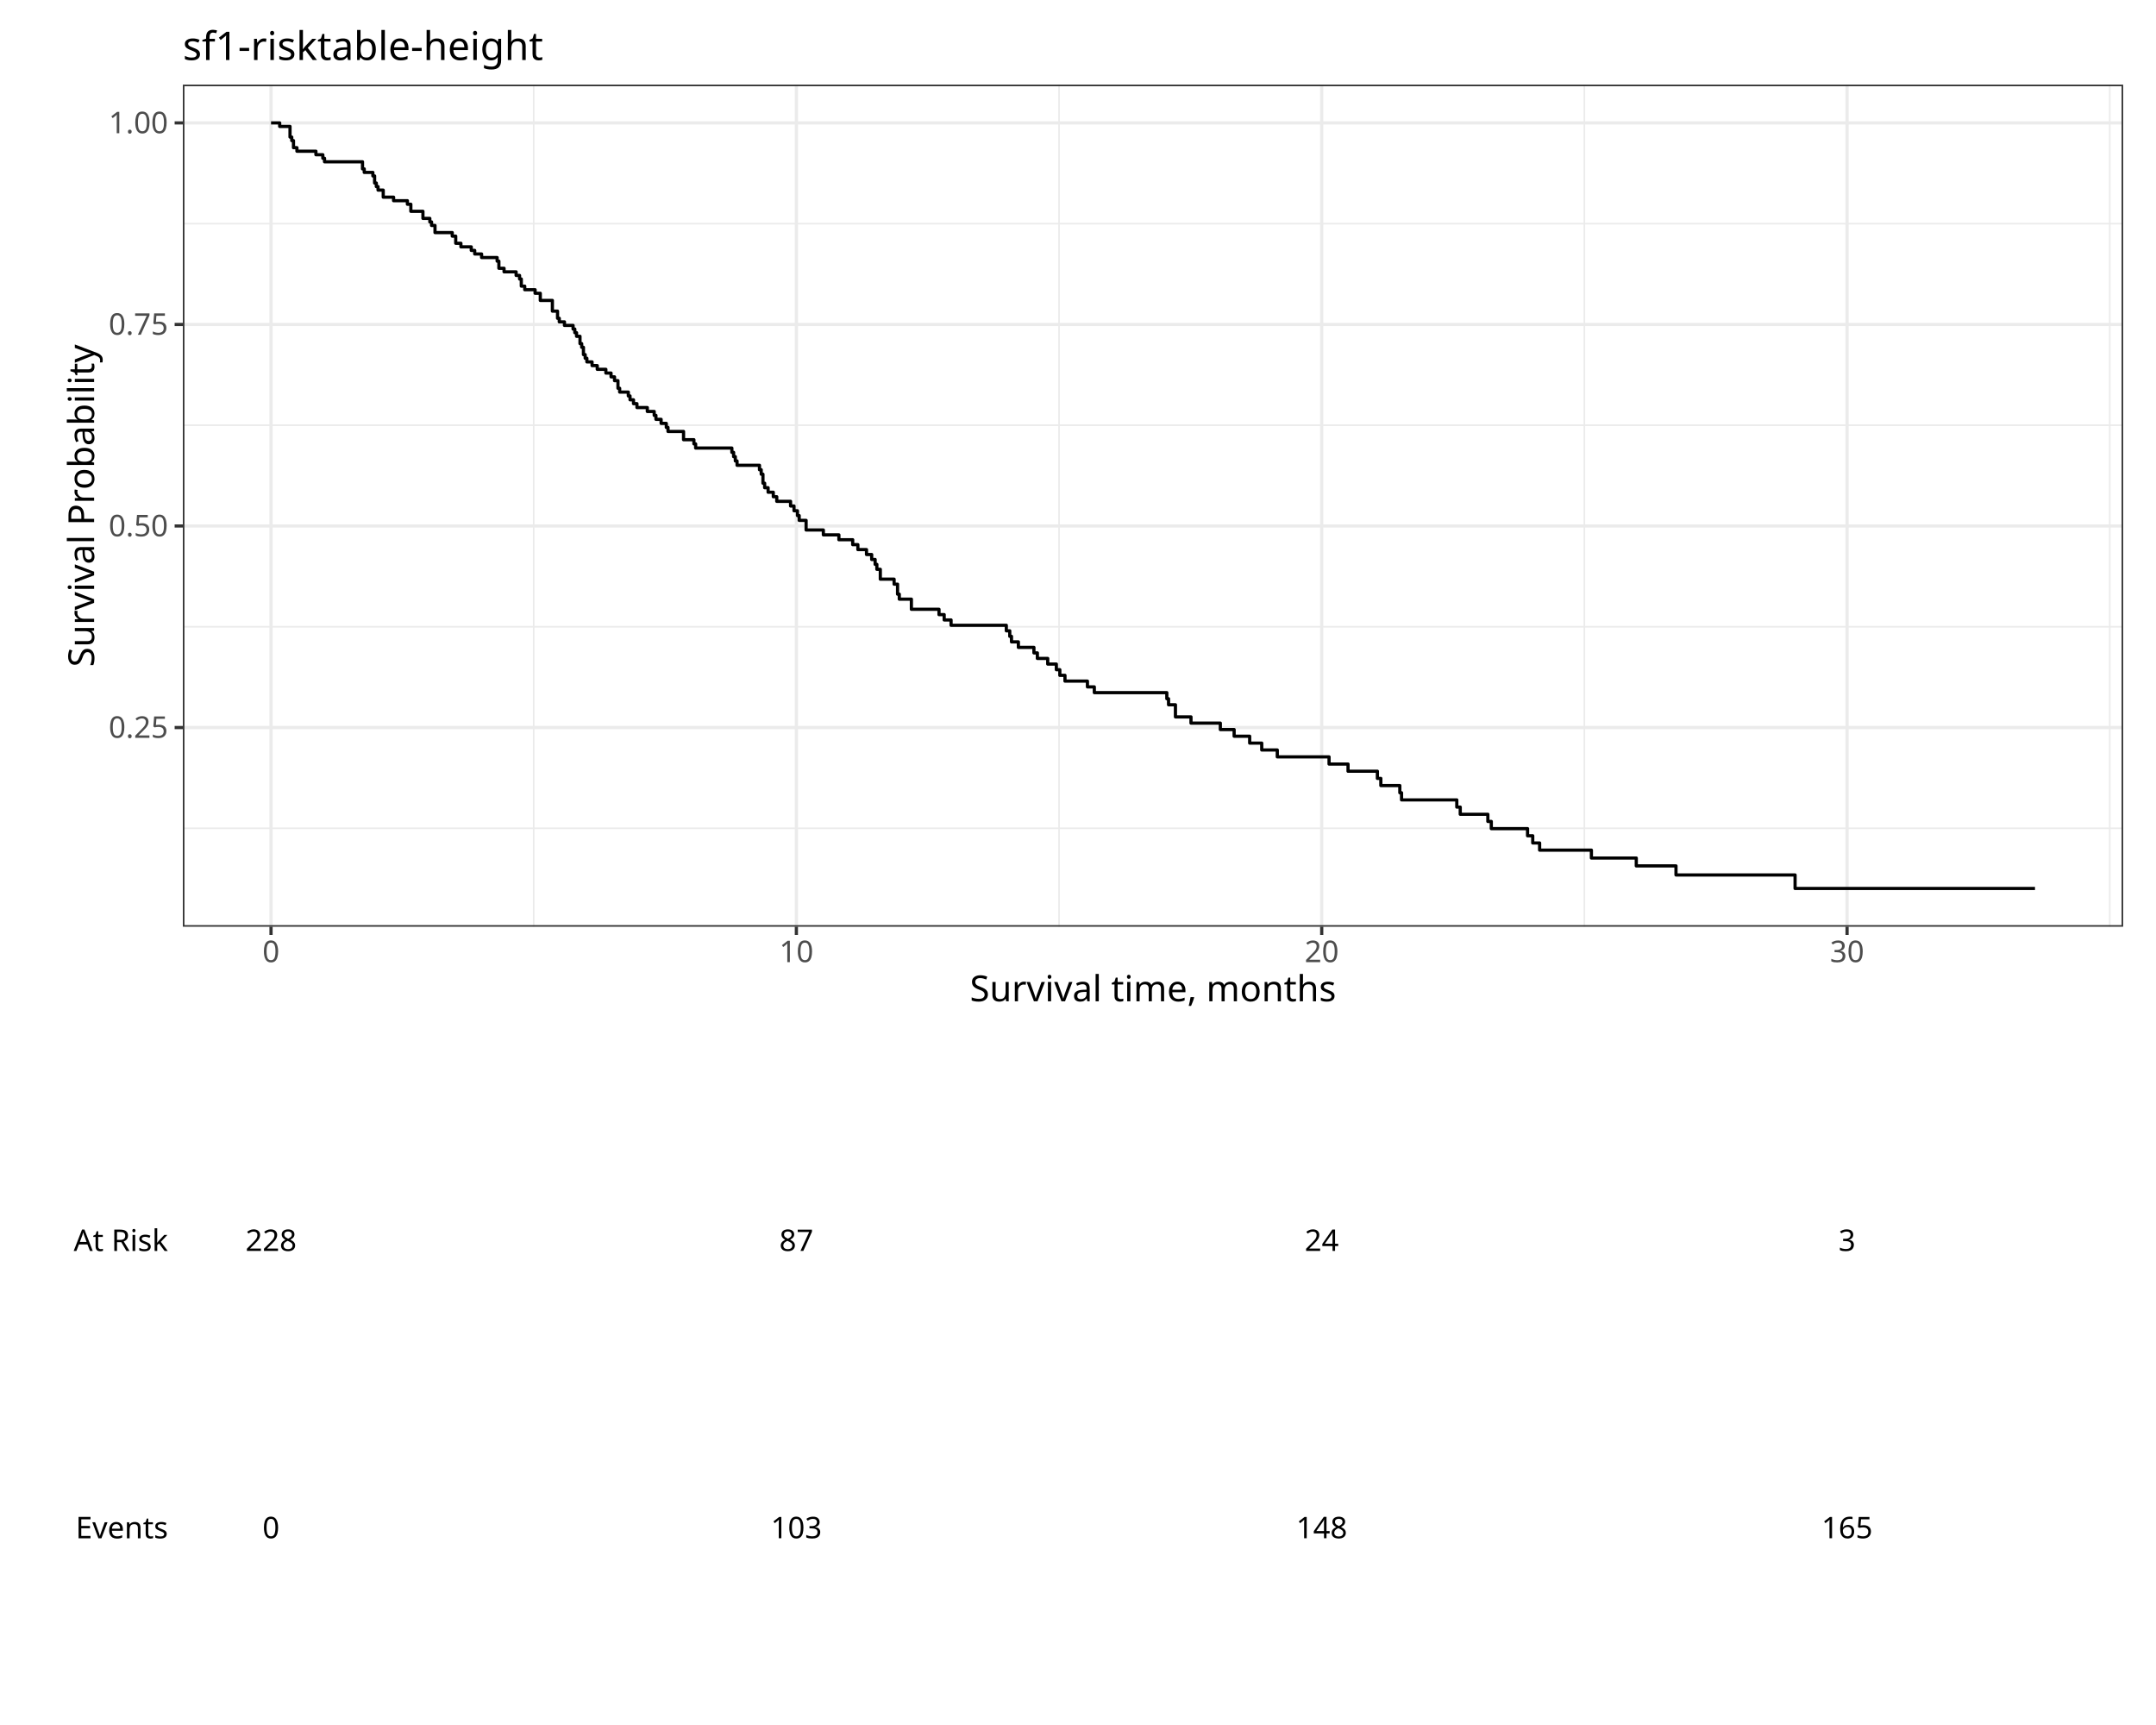
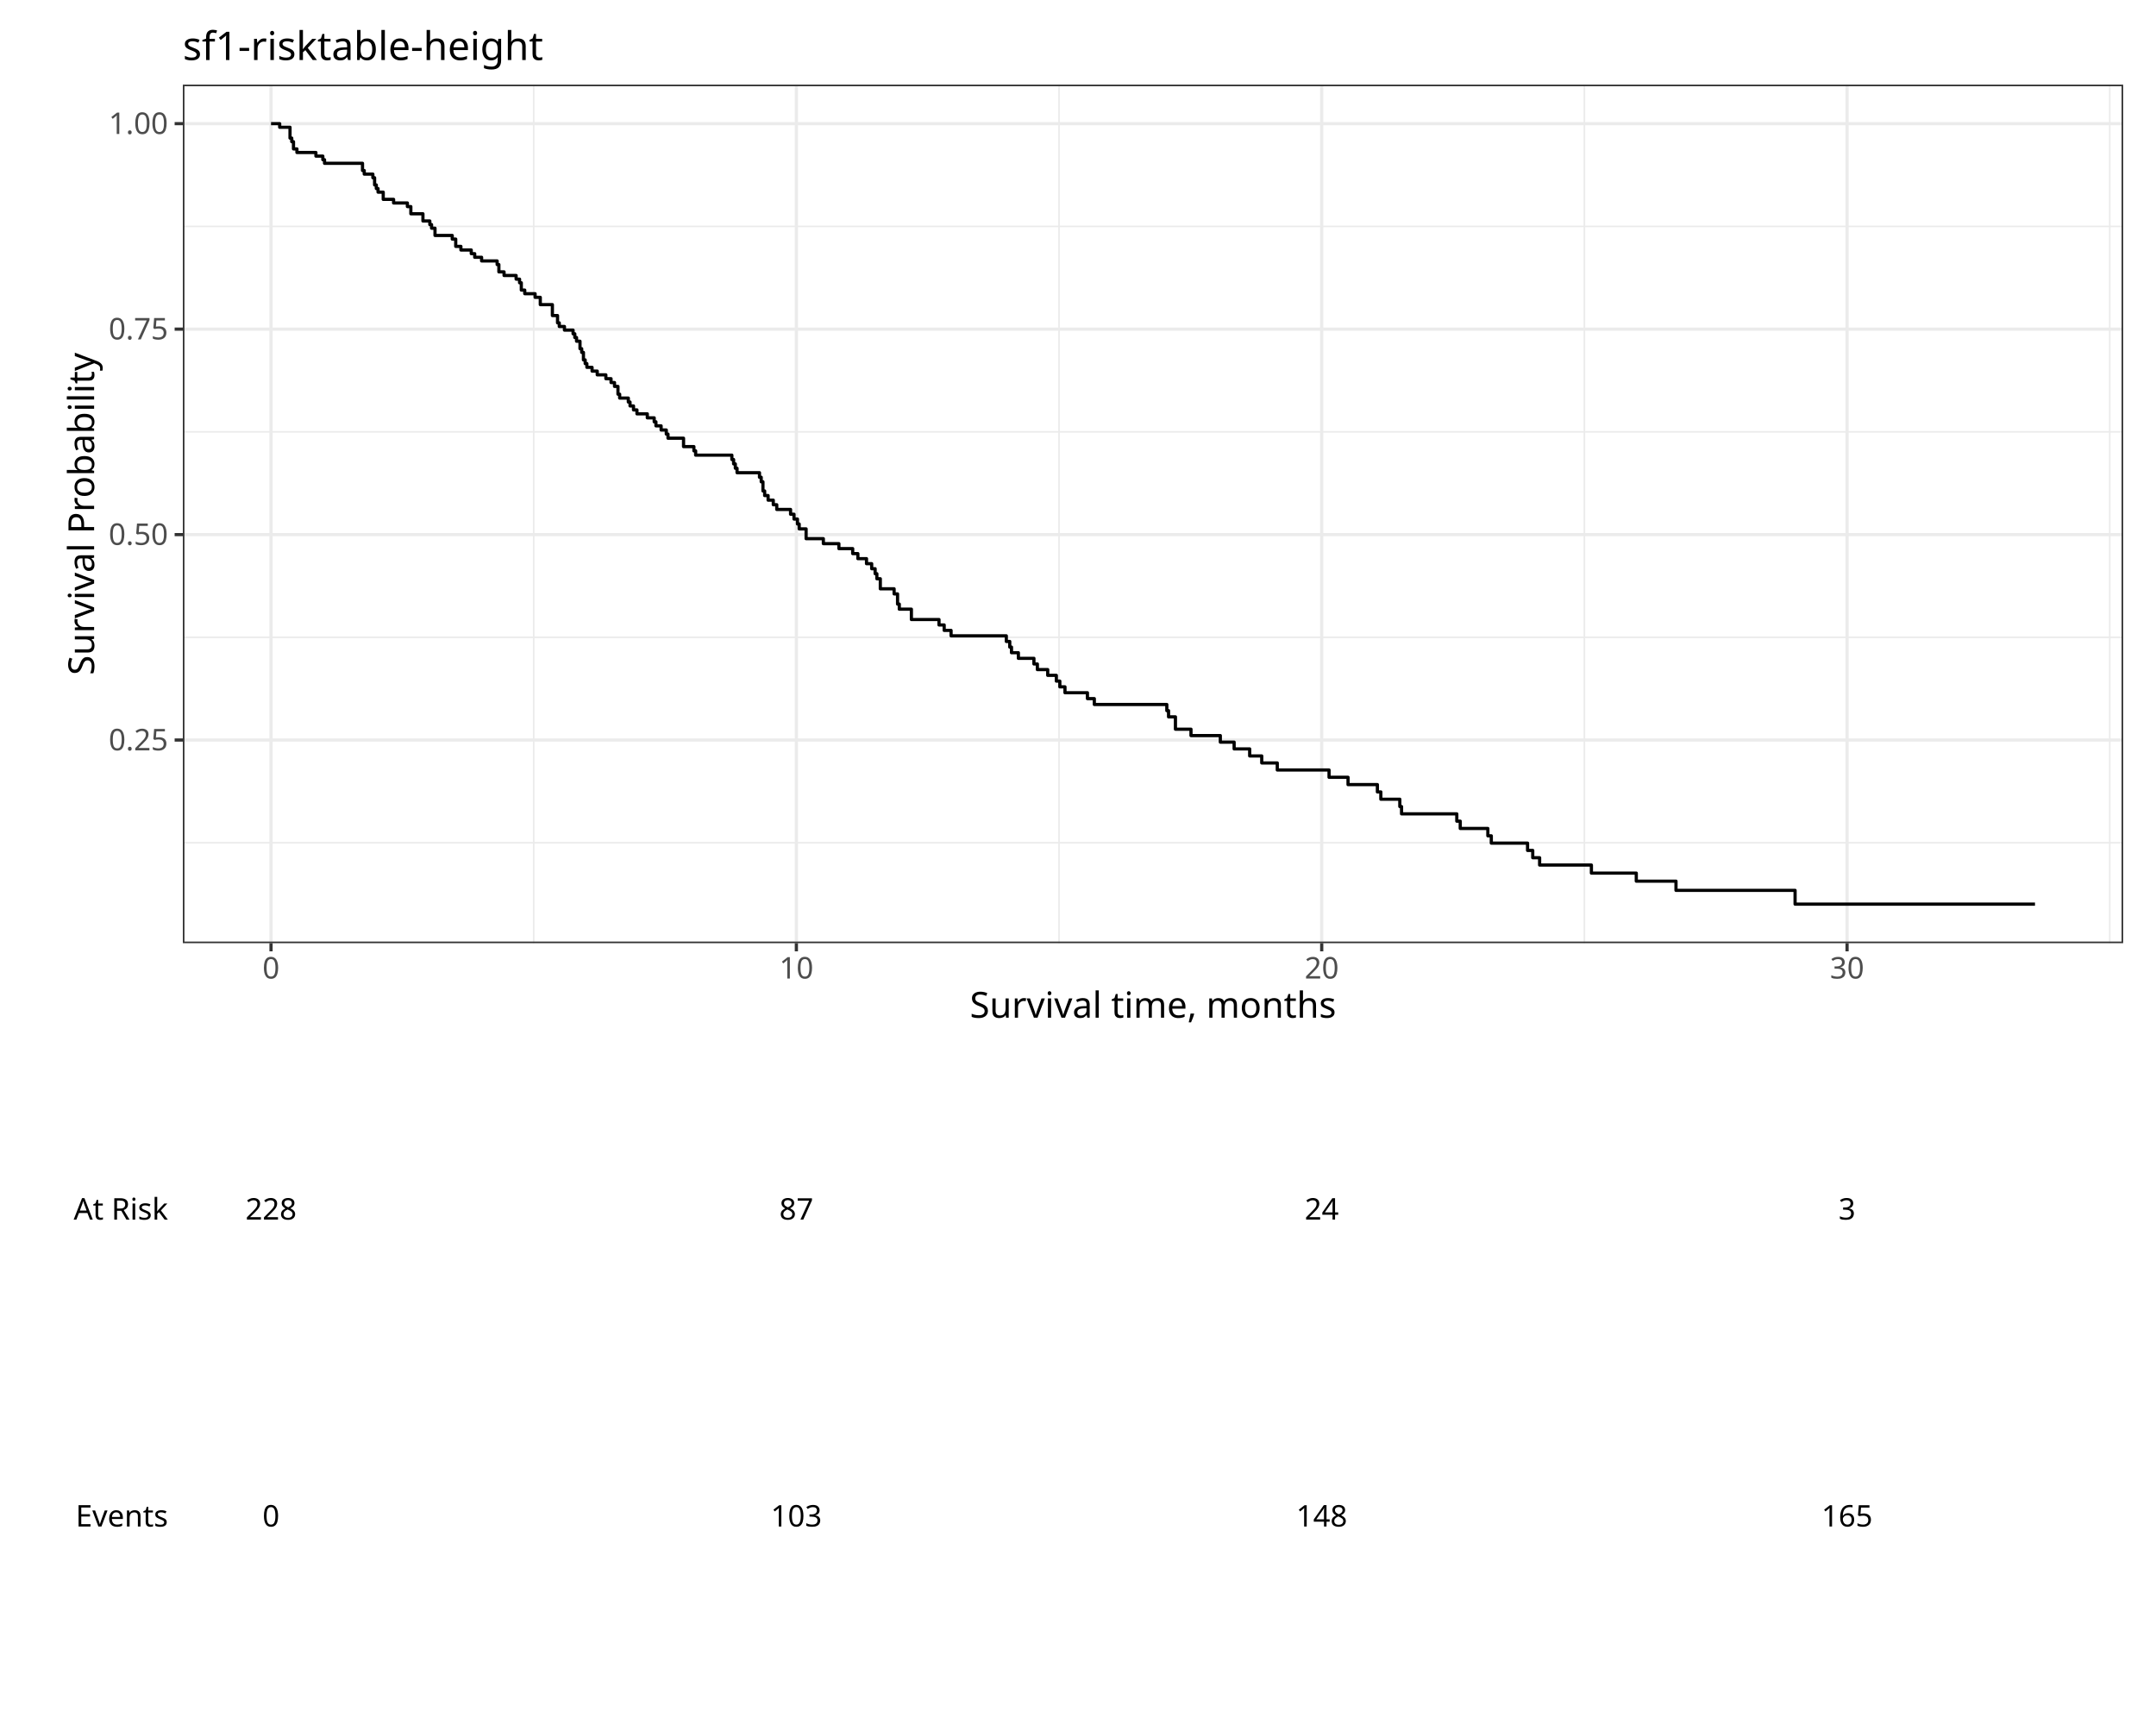
<svg xmlns="http://www.w3.org/2000/svg" class="svglite" data-engine-version="2.0" width="720.00pt" height="576.00pt" viewBox="0 0 720.00 576.00">
  <defs>
    <style type="text/css">
    .svglite line, .svglite polyline, .svglite polygon, .svglite path, .svglite rect, .svglite circle {
      fill: none;
      stroke: #000000;
      stroke-linecap: round;
      stroke-linejoin: round;
      stroke-miterlimit: 10.00;
    }
  </style>
  </defs>
  <rect width="100%" height="100%" style="stroke: none; fill: #FFFFFF;" />
  <defs>
    <clipPath id="cpMC4wMHw3MjAuMDB8MC4wMHw1NzYuMDA=">
      <rect x="0.00" y="0.00" width="720.00" height="576.00" />
    </clipPath>
  </defs>
  <g clip-path="url(#cpMC4wMHw3MjAuMDB8MC4wMHw1NzYuMDA=)">
    <rect x="0.00" y="0.00" width="720.00" height="576.00" style="stroke-width: 1.07; stroke: #FFFFFF; fill: #FFFFFF;" />
  </g>
  <defs>
    <clipPath id="cpNS40OHw3MTQuNTJ8NS40OHwzNDIuMzE=">
      <rect x="5.48" y="5.48" width="709.04" height="336.83" />
    </clipPath>
  </defs>
  <g clip-path="url(#cpNS40OHw3MTQuNTJ8NS40OHwzNDIuMzE=)">
    <rect x="5.48" y="5.48" width="709.04" height="336.83" style="stroke-width: 1.07; stroke: #FFFFFF; fill: #FFFFFF;" />
  </g>
  <g clip-path="url(#cpMC4wMHw3MjAuMDB8MC4wMHw1NzYuMDA=)">
</g>
  <defs>
    <clipPath id="cpNS40OHw3MTQuNTJ8MzQyLjMxfDU3MC41Mg==">
      <rect x="5.48" y="342.31" width="709.04" height="228.21" />
    </clipPath>
  </defs>
  <g clip-path="url(#cpNS40OHw3MTQuNTJ8MzQyLjMxfDU3MC41Mg==)">
    <rect x="5.48" y="342.31" width="709.04" height="228.21" style="stroke-width: 1.07; stroke: #FFFFFF; fill: #FFFFFF;" />
  </g>
  <g clip-path="url(#cpMC4wMHw3MjAuMDB8MC4wMHw1NzYuMDA=)">
</g>
  <defs>
    <clipPath id="cpMTAuOTZ8NzA5LjA0fDEwLjk2fDMzNi44Mw==">
      <rect x="10.96" y="10.96" width="698.08" height="325.87" />
    </clipPath>
  </defs>
  <g clip-path="url(#cpMTAuOTZ8NzA5LjA0fDEwLjk2fDMzNi44Mw==)">
</g>
  <g clip-path="url(#cpMC4wMHw3MjAuMDB8MC4wMHw1NzYuMDA=)">
</g>
  <g clip-path="url(#cpNS40OHw3MTQuNTJ8NS40OHwzNDIuMzE=)">
    <rect x="5.48" y="5.48" width="709.04" height="336.83" style="stroke-width: 1.07; stroke: #FFFFFF; fill: #FFFFFF;" />
  </g>
  <defs>
-     <clipPath id="cpNjEuMDZ8NzA5LjA0fDI4LjI2fDMwOS40NQ==">
-       <rect x="61.06" y="28.26" width="647.98" height="281.19" />
-     </clipPath>
-   </defs>
-   <g clip-path="url(#cpNjEuMDZ8NzA5LjA0fDI4LjI2fDMwOS40NQ==)">
-     <rect x="61.06" y="28.26" width="647.98" height="281.19" style="stroke-width: 1.07; stroke: none; fill: #FFFFFF;" />
-     <polyline points="61.06,276.58 709.04,276.58 " style="stroke-width: 0.53; stroke: #EBEBEB; stroke-linecap: butt;" />
-     <polyline points="61.06,209.28 709.04,209.28 " style="stroke-width: 0.53; stroke: #EBEBEB; stroke-linecap: butt;" />
-     <polyline points="61.06,141.99 709.04,141.99 " style="stroke-width: 0.53; stroke: #EBEBEB; stroke-linecap: butt;" />
-     <polyline points="61.06,74.69 709.04,74.69 " style="stroke-width: 0.53; stroke: #EBEBEB; stroke-linecap: butt;" />
-     <polyline points="178.23,309.45 178.23,28.26 " style="stroke-width: 0.53; stroke: #EBEBEB; stroke-linecap: butt;" />
-     <polyline points="353.67,309.45 353.67,28.26 " style="stroke-width: 0.53; stroke: #EBEBEB; stroke-linecap: butt;" />
-     <polyline points="529.11,309.45 529.11,28.26 " style="stroke-width: 0.53; stroke: #EBEBEB; stroke-linecap: butt;" />
-     <polyline points="704.55,309.45 704.55,28.26 " style="stroke-width: 0.53; stroke: #EBEBEB; stroke-linecap: butt;" />
-     <polyline points="61.06,242.93 709.04,242.93 " style="stroke-width: 1.07; stroke: #EBEBEB; stroke-linecap: butt;" />
-     <polyline points="61.06,175.63 709.04,175.63 " style="stroke-width: 1.07; stroke: #EBEBEB; stroke-linecap: butt;" />
-     <polyline points="61.06,108.34 709.04,108.34 " style="stroke-width: 1.07; stroke: #EBEBEB; stroke-linecap: butt;" />
-     <polyline points="61.06,41.04 709.04,41.04 " style="stroke-width: 1.07; stroke: #EBEBEB; stroke-linecap: butt;" />
-     <polyline points="90.51,309.45 90.51,28.26 " style="stroke-width: 1.07; stroke: #EBEBEB; stroke-linecap: butt;" />
-     <polyline points="265.95,309.45 265.95,28.26 " style="stroke-width: 1.07; stroke: #EBEBEB; stroke-linecap: butt;" />
-     <polyline points="441.39,309.45 441.39,28.26 " style="stroke-width: 1.07; stroke: #EBEBEB; stroke-linecap: butt;" />
-     <polyline points="616.83,309.45 616.83,28.26 " style="stroke-width: 1.07; stroke: #EBEBEB; stroke-linecap: butt;" />
-     <polyline points="90.51,41.04 93.40,41.04 93.40,42.22 96.85,42.22 96.85,45.77 97.43,45.77 97.43,46.95 98.01,46.95 98.01,49.31 99.16,49.31 99.16,50.49 105.50,50.49 105.50,51.67 107.81,51.67 107.81,52.85 108.38,52.85 108.38,54.03 121.06,54.03 121.06,56.39 121.64,56.39 121.64,57.57 124.52,57.57 124.52,58.75 125.10,58.75 125.10,61.11 125.67,61.11 125.67,62.30 126.25,62.30 126.25,63.48 127.98,63.48 127.98,65.84 131.44,65.84 131.44,67.02 136.05,67.02 136.05,68.20 137.20,68.20 137.20,70.56 141.24,70.56 141.24,72.92 143.54,72.92 143.54,74.10 144.12,74.10 144.12,75.29 145.27,75.29 145.27,77.66 151.03,77.66 151.03,78.85 152.19,78.85 152.19,81.23 153.92,81.23 153.92,82.43 157.38,82.43 157.38,83.62 158.53,83.62 158.53,84.81 160.83,84.81 160.83,86.00 166.02,86.00 166.02,87.20 166.60,87.20 166.60,89.58 168.33,89.58 168.33,90.77 172.36,90.77 172.36,91.97 173.51,91.97 173.51,93.16 174.09,93.16 174.09,95.55 175.24,95.55 175.24,96.74 178.70,96.74 178.70,97.93 180.43,97.93 180.43,100.32 184.47,100.32 184.47,103.89 186.19,103.89 186.19,106.28 186.77,106.28 186.77,107.47 188.50,107.47 188.50,108.66 190.23,108.66 190.23,108.66 190.81,108.66 190.81,108.66 191.38,108.66 191.38,109.87 191.96,109.87 191.96,111.09 192.54,111.09 192.54,112.30 193.69,112.30 193.69,114.74 194.26,114.74 194.26,115.97 194.84,115.97 194.84,118.41 195.42,118.41 195.42,119.63 195.99,119.63 195.99,120.85 197.15,120.85 197.15,120.85 197.72,120.85 197.72,122.08 198.88,122.08 198.88,122.08 199.45,122.08 199.45,123.32 200.60,123.32 200.60,123.32 201.18,123.32 201.18,123.32 202.33,123.32 202.33,124.57 203.49,124.57 203.49,124.57 204.06,124.57 204.06,125.84 205.22,125.84 205.22,127.11 206.37,127.11 206.37,129.65 206.94,129.65 206.94,130.92 207.52,130.92 207.52,130.92 209.83,130.92 209.83,132.21 210.40,132.21 210.40,133.50 211.56,133.50 211.56,134.79 212.13,134.79 212.13,134.79 212.71,134.79 212.71,136.09 216.17,136.09 216.17,137.39 217.90,137.39 217.90,137.39 218.47,137.39 218.47,138.70 219.05,138.70 219.05,140.02 219.63,140.02 219.63,140.02 220.20,140.02 220.20,140.02 220.78,140.02 220.78,141.37 222.51,141.37 222.51,142.72 223.08,142.72 223.08,144.07 225.97,144.07 225.97,144.07 227.12,144.07 227.12,144.07 228.27,144.07 228.27,146.82 228.85,146.82 228.85,146.82 230.58,146.82 230.58,146.82 231.73,146.82 231.73,148.22 232.31,148.22 232.31,149.61 235.76,149.61 235.76,149.61 239.80,149.61 239.80,149.61 243.83,149.61 243.83,149.61 244.41,149.61 244.41,151.05 244.99,151.05 244.99,152.48 245.56,152.48 245.56,153.92 246.14,153.92 246.14,155.36 247.29,155.36 247.29,155.36 249.60,155.36 249.60,155.36 251.33,155.36 251.33,155.36 253.63,155.36 253.63,156.85 254.21,156.85 254.21,158.34 254.79,158.34 254.79,161.35 255.36,161.35 255.36,162.85 256.51,162.85 256.51,164.36 258.24,164.36 258.24,165.86 258.82,165.86 258.82,165.86 259.40,165.86 259.40,167.40 261.13,167.40 261.13,167.40 263.43,167.40 263.43,167.40 264.01,167.40 264.01,168.96 265.16,168.96 265.16,170.55 266.31,170.55 266.31,172.16 266.89,172.16 266.89,173.76 269.20,173.76 269.20,176.97 272.08,176.97 272.08,176.97 274.96,176.97 274.96,178.60 280.15,178.60 280.15,180.22 281.88,180.22 281.88,180.22 284.76,180.22 284.76,181.87 286.49,181.87 286.49,183.52 289.37,183.52 289.37,185.16 291.10,185.16 291.10,186.81 292.25,186.81 292.25,188.45 292.83,188.45 292.83,190.10 293.98,190.10 293.98,193.39 295.71,193.39 295.71,193.39 298.59,193.39 298.59,195.06 299.74,195.06 299.74,198.40 300.32,198.40 300.32,200.06 304.36,200.06 304.36,203.45 307.24,203.45 307.24,203.45 310.70,203.45 310.70,203.45 311.85,203.45 311.85,203.45 313.58,203.45 313.58,205.23 315.31,205.23 315.31,207.01 317.61,207.01 317.61,208.79 323.38,208.79 323.38,208.79 328.56,208.79 328.56,208.79 336.06,208.79 336.06,210.64 337.21,210.64 337.21,212.48 337.79,212.48 337.79,214.33 340.09,214.33 340.09,216.17 345.28,216.17 345.28,218.01 346.43,218.01 346.43,219.86 349.89,219.86 349.89,221.74 352.77,221.74 352.77,223.62 353.93,223.62 353.93,225.51 354.50,225.51 354.50,225.51 355.65,225.51 355.65,227.43 363.15,227.43 363.15,229.36 365.45,229.36 365.45,231.28 385.05,231.28 385.05,231.28 389.66,231.28 389.66,233.31 390.24,233.31 390.24,235.33 392.54,235.33 392.54,239.38 395.43,239.38 395.43,239.38 397.73,239.38 397.73,241.46 403.50,241.46 403.50,241.46 407.53,241.46 407.53,243.61 408.11,243.61 408.11,243.61 412.14,243.61 412.14,245.83 412.72,245.83 412.72,245.83 417.33,245.83 417.33,248.13 421.36,248.13 421.36,250.43 426.55,250.43 426.55,252.73 429.43,252.73 429.43,252.73 443.84,252.73 443.84,255.13 450.18,255.13 450.18,257.52 459.98,257.52 459.98,259.92 461.13,259.92 461.13,262.31 467.47,262.31 467.47,264.71 468.05,264.71 468.05,267.10 486.50,267.10 486.50,269.50 487.65,269.50 487.65,271.90 496.87,271.90 496.87,274.29 498.02,274.29 498.02,276.69 510.13,276.69 510.13,279.08 511.86,279.08 511.86,281.48 514.16,281.48 514.16,283.87 517.04,283.87 517.04,283.87 531.45,283.87 531.45,286.51 546.44,286.51 546.44,289.14 555.09,289.14 555.09,289.14 559.70,289.14 559.70,292.16 563.73,292.16 563.73,292.16 574.68,292.16 574.68,292.16 599.47,292.16 599.47,296.67 646.73,296.67 646.73,296.67 672.67,296.67 672.67,296.67 679.59,296.67 679.59,296.67 " style="stroke-width: 1.07; stroke-linecap: butt;" />
-     <rect x="61.06" y="28.26" width="647.98" height="281.19" style="stroke-width: 1.07; stroke: #333333;" />
-   </g>
-   <g clip-path="url(#cpNS40OHw3MTQuNTJ8NS40OHwzNDIuMzE=)">
- </g>
-   <g clip-path="url(#cpMC4wMHw3MjAuMDB8MC4wMHw1NzYuMDA=)">
- </g>
-   <g clip-path="url(#cpNS40OHw3MTQuNTJ8NS40OHwzNDIuMzE=)">
- </g>
-   <g clip-path="url(#cpMC4wMHw3MjAuMDB8MC4wMHw1NzYuMDA=)">
- </g>
-   <g clip-path="url(#cpNS40OHw3MTQuNTJ8NS40OHwzNDIuMzE=)">
- </g>
-   <g clip-path="url(#cpMC4wMHw3MjAuMDB8MC4wMHw1NzYuMDA=)">
- </g>
-   <g clip-path="url(#cpNS40OHw3MTQuNTJ8NS40OHwzNDIuMzE=)">
- </g>
-   <g clip-path="url(#cpMC4wMHw3MjAuMDB8MC4wMHw1NzYuMDA=)">
- </g>
-   <g clip-path="url(#cpNS40OHw3MTQuNTJ8NS40OHwzNDIuMzE=)">
- </g>
-   <g clip-path="url(#cpMC4wMHw3MjAuMDB8MC4wMHw1NzYuMDA=)">
- </g>
-   <g clip-path="url(#cpNS40OHw3MTQuNTJ8NS40OHwzNDIuMzE=)">
- </g>
-   <g clip-path="url(#cpMC4wMHw3MjAuMDB8MC4wMHw1NzYuMDA=)">
-     <text x="56.13" y="246.37" text-anchor="end" style="font-size: 10.00px; fill: #4D4D4D; font-family: sans;" textLength="19.46px" lengthAdjust="spacingAndGlyphs">0.25</text>
-     <text x="56.13" y="179.08" text-anchor="end" style="font-size: 10.00px; fill: #4D4D4D; font-family: sans;" textLength="19.46px" lengthAdjust="spacingAndGlyphs">0.50</text>
-     <text x="56.13" y="111.78" text-anchor="end" style="font-size: 10.00px; fill: #4D4D4D; font-family: sans;" textLength="19.46px" lengthAdjust="spacingAndGlyphs">0.75</text>
-     <text x="56.13" y="44.49" text-anchor="end" style="font-size: 10.00px; fill: #4D4D4D; font-family: sans;" textLength="19.46px" lengthAdjust="spacingAndGlyphs">1.00</text>
-     <polyline points="58.32,242.93 61.06,242.93 " style="stroke-width: 1.07; stroke: #333333; stroke-linecap: butt;" />
-     <polyline points="58.32,175.63 61.06,175.63 " style="stroke-width: 1.07; stroke: #333333; stroke-linecap: butt;" />
-     <polyline points="58.32,108.34 61.06,108.34 " style="stroke-width: 1.07; stroke: #333333; stroke-linecap: butt;" />
-     <polyline points="58.32,41.04 61.06,41.04 " style="stroke-width: 1.07; stroke: #333333; stroke-linecap: butt;" />
-   </g>
-   <g clip-path="url(#cpNS40OHw3MTQuNTJ8NS40OHwzNDIuMzE=)">
- </g>
-   <g clip-path="url(#cpMC4wMHw3MjAuMDB8MC4wMHw1NzYuMDA=)">
- </g>
-   <g clip-path="url(#cpNS40OHw3MTQuNTJ8NS40OHwzNDIuMzE=)">
- </g>
-   <g clip-path="url(#cpMC4wMHw3MjAuMDB8MC4wMHw1NzYuMDA=)">
-     <polyline points="90.51,312.19 90.51,309.45 " style="stroke-width: 1.07; stroke: #333333; stroke-linecap: butt;" />
-     <polyline points="265.95,312.19 265.95,309.45 " style="stroke-width: 1.07; stroke: #333333; stroke-linecap: butt;" />
-     <polyline points="441.39,312.19 441.39,309.45 " style="stroke-width: 1.07; stroke: #333333; stroke-linecap: butt;" />
-     <polyline points="616.83,312.19 616.83,309.45 " style="stroke-width: 1.07; stroke: #333333; stroke-linecap: butt;" />
-     <text x="90.51" y="321.27" text-anchor="middle" style="font-size: 10.00px; fill: #4D4D4D; font-family: sans;" textLength="5.56px" lengthAdjust="spacingAndGlyphs">0</text>
-     <text x="265.95" y="321.27" text-anchor="middle" style="font-size: 10.00px; fill: #4D4D4D; font-family: sans;" textLength="11.12px" lengthAdjust="spacingAndGlyphs">10</text>
-     <text x="441.39" y="321.27" text-anchor="middle" style="font-size: 10.00px; fill: #4D4D4D; font-family: sans;" textLength="11.12px" lengthAdjust="spacingAndGlyphs">20</text>
-     <text x="616.83" y="321.27" text-anchor="middle" style="font-size: 10.00px; fill: #4D4D4D; font-family: sans;" textLength="11.12px" lengthAdjust="spacingAndGlyphs">30</text>
-   </g>
-   <g clip-path="url(#cpNS40OHw3MTQuNTJ8NS40OHwzNDIuMzE=)">
- </g>
-   <g clip-path="url(#cpMC4wMHw3MjAuMDB8MC4wMHw1NzYuMDA=)">
- </g>
-   <g clip-path="url(#cpNS40OHw3MTQuNTJ8NS40OHwzNDIuMzE=)">
- </g>
-   <g clip-path="url(#cpMC4wMHw3MjAuMDB8MC4wMHw1NzYuMDA=)">
-     <text x="385.05" y="334.34" text-anchor="middle" style="font-size: 12.00px; font-family: sans;" textLength="114.72px" lengthAdjust="spacingAndGlyphs">Survival time, months</text>
-   </g>
-   <g clip-path="url(#cpNS40OHw3MTQuNTJ8NS40OHwzNDIuMzE=)">
- </g>
-   <g clip-path="url(#cpMC4wMHw3MjAuMDB8MC4wMHw1NzYuMDA=)">
-     <text transform="translate(31.43,168.86) rotate(-90)" text-anchor="middle" style="font-size: 12.00px; font-family: sans;" textLength="102.05px" lengthAdjust="spacingAndGlyphs">Survival Probability</text>
+     <clipPath id="cpNjEuMDZ8NzA5LjA0fDI4LjI2fDMxNC45Mw==">
+       <rect x="61.06" y="28.26" width="647.98" height="286.67" />
+     </clipPath>
+   </defs>
+   <g clip-path="url(#cpNjEuMDZ8NzA5LjA0fDI4LjI2fDMxNC45Mw==)">
+     <rect x="61.06" y="28.26" width="647.98" height="286.67" style="stroke-width: 1.07; stroke: none; fill: #FFFFFF;" />
+     <polyline points="61.06,281.42 709.04,281.42 " style="stroke-width: 0.53; stroke: #EBEBEB; stroke-linecap: butt;" />
+     <polyline points="61.06,212.81 709.04,212.81 " style="stroke-width: 0.53; stroke: #EBEBEB; stroke-linecap: butt;" />
+     <polyline points="61.06,144.20 709.04,144.20 " style="stroke-width: 0.53; stroke: #EBEBEB; stroke-linecap: butt;" />
+     <polyline points="61.06,75.60 709.04,75.60 " style="stroke-width: 0.53; stroke: #EBEBEB; stroke-linecap: butt;" />
+     <polyline points="178.23,314.93 178.23,28.26 " style="stroke-width: 0.53; stroke: #EBEBEB; stroke-linecap: butt;" />
+     <polyline points="353.67,314.93 353.67,28.26 " style="stroke-width: 0.53; stroke: #EBEBEB; stroke-linecap: butt;" />
+     <polyline points="529.11,314.93 529.11,28.26 " style="stroke-width: 0.53; stroke: #EBEBEB; stroke-linecap: butt;" />
+     <polyline points="704.55,314.93 704.55,28.26 " style="stroke-width: 0.53; stroke: #EBEBEB; stroke-linecap: butt;" />
+     <polyline points="61.06,247.11 709.04,247.11 " style="stroke-width: 1.07; stroke: #EBEBEB; stroke-linecap: butt;" />
+     <polyline points="61.06,178.51 709.04,178.51 " style="stroke-width: 1.07; stroke: #EBEBEB; stroke-linecap: butt;" />
+     <polyline points="61.06,109.90 709.04,109.90 " style="stroke-width: 1.07; stroke: #EBEBEB; stroke-linecap: butt;" />
+     <polyline points="61.06,41.29 709.04,41.29 " style="stroke-width: 1.07; stroke: #EBEBEB; stroke-linecap: butt;" />
+     <polyline points="90.51,314.93 90.51,28.26 " style="stroke-width: 1.07; stroke: #EBEBEB; stroke-linecap: butt;" />
+     <polyline points="265.95,314.93 265.95,28.26 " style="stroke-width: 1.07; stroke: #EBEBEB; stroke-linecap: butt;" />
+     <polyline points="441.39,314.93 441.39,28.26 " style="stroke-width: 1.07; stroke: #EBEBEB; stroke-linecap: butt;" />
+     <polyline points="616.83,314.93 616.83,28.26 " style="stroke-width: 1.07; stroke: #EBEBEB; stroke-linecap: butt;" />
+     <polyline points="90.51,41.29 93.40,41.29 93.40,42.50 96.85,42.50 96.85,46.11 97.43,46.11 97.43,47.31 98.01,47.31 98.01,49.72 99.16,49.72 99.16,50.92 105.50,50.92 105.50,52.13 107.81,52.13 107.81,53.33 108.38,53.33 108.38,54.53 121.06,54.53 121.06,56.94 121.64,56.94 121.64,58.14 124.52,58.14 124.52,59.35 125.10,59.35 125.10,61.75 125.67,61.75 125.67,62.96 126.25,62.96 126.25,64.16 127.98,64.16 127.98,66.57 131.44,66.57 131.44,67.77 136.05,67.77 136.05,68.98 137.20,68.98 137.20,71.38 141.24,71.38 141.24,73.79 143.54,73.79 143.54,74.99 144.12,74.99 144.12,76.20 145.27,76.20 145.27,78.62 151.03,78.62 151.03,79.83 152.19,79.83 152.19,82.27 153.92,82.27 153.92,83.48 157.38,83.48 157.38,84.70 158.53,84.70 158.53,85.91 160.83,85.91 160.83,87.13 166.02,87.13 166.02,88.34 166.60,88.34 166.60,90.78 168.33,90.78 168.33,91.99 172.36,91.99 172.36,93.21 173.51,93.21 173.51,94.42 174.09,94.42 174.09,96.86 175.24,96.86 175.24,98.07 178.70,98.07 178.70,99.29 180.43,99.29 180.43,101.72 184.47,101.72 184.47,105.37 186.19,105.37 186.19,107.80 186.77,107.80 186.77,109.02 188.50,109.02 188.50,110.23 190.23,110.23 190.23,110.23 190.81,110.23 190.81,110.23 191.38,110.23 191.38,111.46 191.96,111.46 191.96,112.70 192.54,112.70 192.54,113.94 193.69,113.94 193.69,116.43 194.26,116.43 194.26,117.67 194.84,117.67 194.84,120.17 195.42,120.17 195.42,121.41 195.99,121.41 195.99,122.66 197.15,122.66 197.15,122.66 197.72,122.66 197.72,123.91 198.88,123.91 198.88,123.91 199.45,123.91 199.45,125.17 200.60,125.17 200.60,125.17 201.18,125.17 201.18,125.17 202.33,125.17 202.33,126.45 203.49,126.45 203.49,126.45 204.06,126.45 204.06,127.74 205.22,127.74 205.22,129.03 206.37,129.03 206.37,131.63 206.94,131.63 206.94,132.92 207.52,132.92 207.52,132.92 209.83,132.92 209.83,134.24 210.40,134.24 210.40,135.55 211.56,135.55 211.56,136.87 212.13,136.87 212.13,136.87 212.71,136.87 212.71,138.19 216.17,138.19 216.17,139.52 217.90,139.52 217.90,139.52 218.47,139.52 218.47,140.85 219.05,140.85 219.05,142.20 219.63,142.20 219.63,142.20 220.20,142.20 220.20,142.20 220.78,142.20 220.78,143.58 222.51,143.58 222.51,144.95 223.08,144.95 223.08,146.33 225.97,146.33 225.97,146.33 227.12,146.33 227.12,146.33 228.27,146.33 228.27,149.13 228.85,149.13 228.85,149.13 230.58,149.13 230.58,149.13 231.73,149.13 231.73,150.55 232.31,150.55 232.31,151.98 235.76,151.98 235.76,151.98 239.80,151.98 239.80,151.98 243.83,151.98 243.83,151.98 244.41,151.98 244.41,153.44 244.99,153.44 244.99,154.90 245.56,154.90 245.56,156.36 246.14,156.36 246.14,157.84 247.29,157.84 247.29,157.84 249.60,157.84 249.60,157.84 251.33,157.84 251.33,157.84 253.63,157.84 253.63,159.36 254.21,159.36 254.21,160.88 254.79,160.88 254.79,163.94 255.36,163.94 255.36,165.47 256.51,165.47 256.51,167.01 258.24,167.01 258.24,168.54 258.82,168.54 258.82,168.54 259.40,168.54 259.40,170.11 261.13,170.11 261.13,170.11 263.43,170.11 263.43,170.11 264.01,170.11 264.01,171.71 265.16,171.71 265.16,173.32 266.31,173.32 266.31,174.96 266.89,174.96 266.89,176.60 269.20,176.60 269.20,179.87 272.08,179.87 272.08,179.87 274.96,179.87 274.96,181.53 280.15,181.53 280.15,183.19 281.88,183.19 281.88,183.19 284.76,183.19 284.76,184.86 286.49,184.86 286.49,186.54 289.37,186.54 289.37,188.22 291.10,188.22 291.10,189.90 292.25,189.90 292.25,191.57 292.83,191.57 292.83,193.25 293.98,193.25 293.98,196.61 295.71,196.61 295.71,196.61 298.59,196.61 298.59,198.31 299.74,198.31 299.74,201.71 300.32,201.71 300.32,203.41 304.36,203.41 304.36,206.87 307.24,206.87 307.24,206.87 310.70,206.87 310.70,206.87 311.85,206.87 311.85,206.87 313.58,206.87 313.58,208.68 315.31,208.68 315.31,210.50 317.61,210.50 317.61,212.31 323.38,212.31 323.38,212.31 328.56,212.31 328.56,212.31 336.06,212.31 336.06,214.19 337.21,214.19 337.21,216.07 337.79,216.07 337.79,217.95 340.09,217.95 340.09,219.83 345.28,219.83 345.28,221.71 346.43,221.71 346.43,223.59 349.89,223.59 349.89,225.51 352.77,225.51 352.77,227.43 353.93,227.43 353.93,229.35 354.50,229.35 354.50,229.35 355.65,229.35 355.65,231.31 363.15,231.31 363.15,233.28 365.45,233.28 365.45,235.24 385.05,235.24 385.05,235.24 389.66,235.24 389.66,237.30 390.24,237.30 390.24,239.37 392.54,239.37 392.54,243.49 395.43,243.49 395.43,243.49 397.73,243.49 397.73,245.62 403.50,245.62 403.50,245.62 407.53,245.62 407.53,247.81 408.11,247.81 408.11,247.81 412.14,247.81 412.14,250.07 412.72,250.07 412.72,250.07 417.33,250.07 417.33,252.42 421.36,252.42 421.36,254.76 426.55,254.76 426.55,257.11 429.43,257.11 429.43,257.11 443.84,257.11 443.84,259.55 450.18,259.55 450.18,261.99 459.98,261.99 459.98,264.43 461.13,264.43 461.13,266.87 467.47,266.87 467.47,269.32 468.05,269.32 468.05,271.76 486.50,271.76 486.50,274.20 487.65,274.20 487.65,276.64 496.87,276.64 496.87,279.09 498.02,279.09 498.02,281.53 510.13,281.53 510.13,283.97 511.86,283.97 511.86,286.41 514.16,286.41 514.16,288.85 517.04,288.85 517.04,288.85 531.45,288.85 531.45,291.54 546.44,291.54 546.44,294.23 555.09,294.23 555.09,294.23 559.70,294.23 559.70,297.30 563.73,297.30 563.73,297.30 574.68,297.30 574.68,297.30 599.47,297.30 599.47,301.90 646.73,301.90 646.73,301.90 672.67,301.90 672.67,301.90 679.59,301.90 679.59,301.90 " style="stroke-width: 1.07; stroke-linecap: butt;" />
+     <rect x="61.06" y="28.26" width="647.98" height="286.67" style="stroke-width: 1.07; stroke: #333333;" />
+   </g>
+   <g clip-path="url(#cpNS40OHw3MTQuNTJ8NS40OHwzNDIuMzE=)">
+ </g>
+   <g clip-path="url(#cpMC4wMHw3MjAuMDB8MC4wMHw1NzYuMDA=)">
+ </g>
+   <g clip-path="url(#cpNS40OHw3MTQuNTJ8NS40OHwzNDIuMzE=)">
+ </g>
+   <g clip-path="url(#cpMC4wMHw3MjAuMDB8MC4wMHw1NzYuMDA=)">
+ </g>
+   <g clip-path="url(#cpNS40OHw3MTQuNTJ8NS40OHwzNDIuMzE=)">
+ </g>
+   <g clip-path="url(#cpMC4wMHw3MjAuMDB8MC4wMHw1NzYuMDA=)">
+ </g>
+   <g clip-path="url(#cpNS40OHw3MTQuNTJ8NS40OHwzNDIuMzE=)">
+ </g>
+   <g clip-path="url(#cpMC4wMHw3MjAuMDB8MC4wMHw1NzYuMDA=)">
+ </g>
+   <g clip-path="url(#cpNS40OHw3MTQuNTJ8NS40OHwzNDIuMzE=)">
+ </g>
+   <g clip-path="url(#cpMC4wMHw3MjAuMDB8MC4wMHw1NzYuMDA=)">
+ </g>
+   <g clip-path="url(#cpNS40OHw3MTQuNTJ8NS40OHwzNDIuMzE=)">
+ </g>
+   <g clip-path="url(#cpMC4wMHw3MjAuMDB8MC4wMHw1NzYuMDA=)">
+     <text x="56.13" y="250.55" text-anchor="end" style="font-size: 10.00px; fill: #4D4D4D; font-family: sans;" textLength="19.46px" lengthAdjust="spacingAndGlyphs">0.25</text>
+     <text x="56.13" y="181.95" text-anchor="end" style="font-size: 10.00px; fill: #4D4D4D; font-family: sans;" textLength="19.46px" lengthAdjust="spacingAndGlyphs">0.50</text>
+     <text x="56.13" y="113.34" text-anchor="end" style="font-size: 10.00px; fill: #4D4D4D; font-family: sans;" textLength="19.46px" lengthAdjust="spacingAndGlyphs">0.75</text>
+     <text x="56.13" y="44.73" text-anchor="end" style="font-size: 10.00px; fill: #4D4D4D; font-family: sans;" textLength="19.46px" lengthAdjust="spacingAndGlyphs">1.00</text>
+     <polyline points="58.32,247.11 61.06,247.11 " style="stroke-width: 1.07; stroke: #333333; stroke-linecap: butt;" />
+     <polyline points="58.32,178.51 61.06,178.51 " style="stroke-width: 1.07; stroke: #333333; stroke-linecap: butt;" />
+     <polyline points="58.32,109.90 61.06,109.90 " style="stroke-width: 1.07; stroke: #333333; stroke-linecap: butt;" />
+     <polyline points="58.32,41.29 61.06,41.29 " style="stroke-width: 1.07; stroke: #333333; stroke-linecap: butt;" />
+   </g>
+   <g clip-path="url(#cpNS40OHw3MTQuNTJ8NS40OHwzNDIuMzE=)">
+ </g>
+   <g clip-path="url(#cpMC4wMHw3MjAuMDB8MC4wMHw1NzYuMDA=)">
+ </g>
+   <g clip-path="url(#cpNS40OHw3MTQuNTJ8NS40OHwzNDIuMzE=)">
+ </g>
+   <g clip-path="url(#cpMC4wMHw3MjAuMDB8MC4wMHw1NzYuMDA=)">
+     <polyline points="90.51,317.67 90.51,314.93 " style="stroke-width: 1.07; stroke: #333333; stroke-linecap: butt;" />
+     <polyline points="265.95,317.67 265.95,314.93 " style="stroke-width: 1.07; stroke: #333333; stroke-linecap: butt;" />
+     <polyline points="441.39,317.67 441.39,314.93 " style="stroke-width: 1.07; stroke: #333333; stroke-linecap: butt;" />
+     <polyline points="616.83,317.67 616.83,314.93 " style="stroke-width: 1.07; stroke: #333333; stroke-linecap: butt;" />
+     <text x="90.51" y="326.75" text-anchor="middle" style="font-size: 10.00px; fill: #4D4D4D; font-family: sans;" textLength="5.56px" lengthAdjust="spacingAndGlyphs">0</text>
+     <text x="265.95" y="326.75" text-anchor="middle" style="font-size: 10.00px; fill: #4D4D4D; font-family: sans;" textLength="11.12px" lengthAdjust="spacingAndGlyphs">10</text>
+     <text x="441.39" y="326.75" text-anchor="middle" style="font-size: 10.00px; fill: #4D4D4D; font-family: sans;" textLength="11.12px" lengthAdjust="spacingAndGlyphs">20</text>
+     <text x="616.83" y="326.75" text-anchor="middle" style="font-size: 10.00px; fill: #4D4D4D; font-family: sans;" textLength="11.12px" lengthAdjust="spacingAndGlyphs">30</text>
+   </g>
+   <g clip-path="url(#cpNS40OHw3MTQuNTJ8NS40OHwzNDIuMzE=)">
+ </g>
+   <g clip-path="url(#cpMC4wMHw3MjAuMDB8MC4wMHw1NzYuMDA=)">
+ </g>
+   <g clip-path="url(#cpNS40OHw3MTQuNTJ8NS40OHwzNDIuMzE=)">
+ </g>
+   <g clip-path="url(#cpMC4wMHw3MjAuMDB8MC4wMHw1NzYuMDA=)">
+     <text x="385.05" y="339.82" text-anchor="middle" style="font-size: 12.00px; font-family: sans;" textLength="114.72px" lengthAdjust="spacingAndGlyphs">Survival time, months</text>
+   </g>
+   <g clip-path="url(#cpNS40OHw3MTQuNTJ8NS40OHwzNDIuMzE=)">
+ </g>
+   <g clip-path="url(#cpMC4wMHw3MjAuMDB8MC4wMHw1NzYuMDA=)">
+     <text transform="translate(31.43,171.60) rotate(-90)" text-anchor="middle" style="font-size: 12.00px; font-family: sans;" textLength="102.05px" lengthAdjust="spacingAndGlyphs">Survival Probability</text>
  </g>
  <g clip-path="url(#cpNS40OHw3MTQuNTJ8NS40OHwzNDIuMzE=)">
</g>
  <g clip-path="url(#cpMC4wMHw3MjAuMDB8MC4wMHw1NzYuMDA=)">
</g>
  <g clip-path="url(#cpNS40OHw3MTQuNTJ8NS40OHwzNDIuMzE=)">
</g>
  <g clip-path="url(#cpMC4wMHw3MjAuMDB8MC4wMHw1NzYuMDA=)">
</g>
  <g clip-path="url(#cpNS40OHw3MTQuNTJ8NS40OHwzNDIuMzE=)">
</g>
  <g clip-path="url(#cpMC4wMHw3MjAuMDB8MC4wMHw1NzYuMDA=)">
    <text x="61.06" y="20.04" style="font-size: 13.20px; font-family: sans;" textLength="111.53px" lengthAdjust="spacingAndGlyphs">sf1-risktable-height</text>
  </g>
  <g clip-path="url(#cpNS40OHw3MTQuNTJ8NS40OHwzNDIuMzE=)">
</g>
  <g clip-path="url(#cpMC4wMHw3MjAuMDB8MC4wMHw1NzYuMDA=)">
</g>
  <g clip-path="url(#cpNS40OHw3MTQuNTJ8NS40OHwzNDIuMzE=)">
</g>
  <g clip-path="url(#cpMC4wMHw3MjAuMDB8MC4wMHw1NzYuMDA=)">
</g>
  <g clip-path="url(#cpNS40OHw3MTQuNTJ8NS40OHwzNDIuMzE=)">
</g>
  <g clip-path="url(#cpMC4wMHw3MjAuMDB8MC4wMHw1NzYuMDA=)">
</g>
  <defs>
    <clipPath id="cpMTAuOTZ8NzA5LjA0fDEwLjk2fDEwLjk2">
      <rect x="10.96" y="10.96" width="698.08" height="0.00" />
    </clipPath>
  </defs>
  <g clip-path="url(#cpMTAuOTZ8NzA5LjA0fDEwLjk2fDEwLjk2)">
</g>
  <g clip-path="url(#cpMC4wMHw3MjAuMDB8MC4wMHw1NzYuMDA=)">
</g>
  <g clip-path="url(#cpMTAuOTZ8NzA5LjA0fDEwLjk2fDEwLjk2)">
</g>
  <g clip-path="url(#cpMC4wMHw3MjAuMDB8MC4wMHw1NzYuMDA=)">
</g>
  <defs>
    <clipPath id="cpMTAuOTZ8NzA5LjA0fDMzNi44M3wzMzYuODM=">
      <rect x="10.96" y="336.83" width="698.08" height="0.00" />
    </clipPath>
  </defs>
  <g clip-path="url(#cpMTAuOTZ8NzA5LjA0fDMzNi44M3wzMzYuODM=)">
</g>
  <g clip-path="url(#cpMC4wMHw3MjAuMDB8MC4wMHw1NzYuMDA=)">
</g>
  <defs>
    <clipPath id="cpMTAuOTZ8NzA5LjA0fDM0Ny43OXw1NjUuMDQ=">
      <rect x="10.96" y="347.79" width="698.08" height="217.25" />
    </clipPath>
  </defs>
  <g clip-path="url(#cpMTAuOTZ8NzA5LjA0fDM0Ny43OXw1NjUuMDQ=)">
</g>
  <g clip-path="url(#cpMC4wMHw3MjAuMDB8MC4wMHw1NzYuMDA=)">
</g>
  <g clip-path="url(#cpNS40OHw3MTQuNTJ8MzQyLjMxfDU3MC41Mg==)">
    <rect x="5.48" y="342.31" width="709.04" height="228.21" style="stroke-width: 1.07; stroke: #FFFFFF; fill: #FFFFFF;" />
  </g>
  <defs>
-     <clipPath id="cpNjEuMDZ8NzA5LjA0fDM1Ni43MXw1NjcuNzg=">
-       <rect x="61.06" y="356.71" width="647.98" height="211.07" />
-     </clipPath>
-   </defs>
-   <g clip-path="url(#cpNjEuMDZ8NzA5LjA0fDM1Ni43MXw1NjcuNzg=)">
-     <rect x="61.06" y="356.71" width="647.98" height="211.07" style="stroke-width: 1.07; stroke: none; fill: #FFFFFF;" />
-     <text x="90.51" y="513.64" text-anchor="middle" style="font-size: 9.96px; font-family: sans;" textLength="5.54px" lengthAdjust="spacingAndGlyphs">0</text>
-     <text x="90.51" y="417.70" text-anchor="middle" style="font-size: 9.96px; font-family: sans;" textLength="16.62px" lengthAdjust="spacingAndGlyphs">228</text>
-     <text x="265.95" y="513.64" text-anchor="middle" style="font-size: 9.96px; font-family: sans;" textLength="16.62px" lengthAdjust="spacingAndGlyphs">103</text>
-     <text x="265.95" y="417.70" text-anchor="middle" style="font-size: 9.96px; font-family: sans;" textLength="11.08px" lengthAdjust="spacingAndGlyphs">87</text>
-     <text x="441.39" y="513.64" text-anchor="middle" style="font-size: 9.96px; font-family: sans;" textLength="16.62px" lengthAdjust="spacingAndGlyphs">148</text>
-     <text x="441.39" y="417.70" text-anchor="middle" style="font-size: 9.96px; font-family: sans;" textLength="11.08px" lengthAdjust="spacingAndGlyphs">24</text>
-     <text x="616.83" y="513.64" text-anchor="middle" style="font-size: 9.96px; font-family: sans;" textLength="16.62px" lengthAdjust="spacingAndGlyphs">165</text>
-     <text x="616.83" y="417.70" text-anchor="middle" style="font-size: 9.96px; font-family: sans;" textLength="5.54px" lengthAdjust="spacingAndGlyphs">3</text>
-   </g>
-   <g clip-path="url(#cpNS40OHw3MTQuNTJ8MzQyLjMxfDU3MC41Mg==)">
- </g>
-   <g clip-path="url(#cpMC4wMHw3MjAuMDB8MC4wMHw1NzYuMDA=)">
- </g>
-   <g clip-path="url(#cpNS40OHw3MTQuNTJ8MzQyLjMxfDU3MC41Mg==)">
- </g>
-   <g clip-path="url(#cpMC4wMHw3MjAuMDB8MC4wMHw1NzYuMDA=)">
- </g>
-   <g clip-path="url(#cpNS40OHw3MTQuNTJ8MzQyLjMxfDU3MC41Mg==)">
- </g>
-   <g clip-path="url(#cpMC4wMHw3MjAuMDB8MC4wMHw1NzYuMDA=)">
- </g>
-   <g clip-path="url(#cpNS40OHw3MTQuNTJ8MzQyLjMxfDU3MC41Mg==)">
- </g>
-   <g clip-path="url(#cpMC4wMHw3MjAuMDB8MC4wMHw1NzYuMDA=)">
- </g>
-   <g clip-path="url(#cpNS40OHw3MTQuNTJ8MzQyLjMxfDU3MC41Mg==)">
- </g>
-   <g clip-path="url(#cpMC4wMHw3MjAuMDB8MC4wMHw1NzYuMDA=)">
- </g>
-   <g clip-path="url(#cpNS40OHw3MTQuNTJ8MzQyLjMxfDU3MC41Mg==)">
- </g>
-   <g clip-path="url(#cpMC4wMHw3MjAuMDB8MC4wMHw1NzYuMDA=)">
-     <text x="56.13" y="513.66" text-anchor="end" style="font-size: 10.00px; font-family: sans;" textLength="30.58px" lengthAdjust="spacingAndGlyphs">Events</text>
-     <text x="56.13" y="417.72" text-anchor="end" style="font-size: 10.00px; font-family: sans;" textLength="31.68px" lengthAdjust="spacingAndGlyphs">At Risk</text>
+     <clipPath id="cpNjEuMDZ8NzA5LjA0fDM0Mi4zMXw1NjcuNzg=">
+       <rect x="61.06" y="342.31" width="647.98" height="225.47" />
+     </clipPath>
+   </defs>
+   <g clip-path="url(#cpNjEuMDZ8NzA5LjA0fDM0Mi4zMXw1NjcuNzg=)">
+     <rect x="61.06" y="342.31" width="647.98" height="225.47" style="stroke-width: 1.07; stroke: none; fill: #FFFFFF;" />
+     <text x="90.51" y="407.23" text-anchor="middle" style="font-size: 9.96px; font-family: sans;" textLength="16.62px" lengthAdjust="spacingAndGlyphs">228</text>
+     <text x="90.51" y="509.72" text-anchor="middle" style="font-size: 9.96px; font-family: sans;" textLength="5.54px" lengthAdjust="spacingAndGlyphs">0</text>
+     <text x="265.95" y="407.23" text-anchor="middle" style="font-size: 9.96px; font-family: sans;" textLength="11.08px" lengthAdjust="spacingAndGlyphs">87</text>
+     <text x="265.95" y="509.72" text-anchor="middle" style="font-size: 9.96px; font-family: sans;" textLength="16.62px" lengthAdjust="spacingAndGlyphs">103</text>
+     <text x="441.39" y="407.23" text-anchor="middle" style="font-size: 9.96px; font-family: sans;" textLength="11.08px" lengthAdjust="spacingAndGlyphs">24</text>
+     <text x="441.39" y="509.72" text-anchor="middle" style="font-size: 9.96px; font-family: sans;" textLength="16.62px" lengthAdjust="spacingAndGlyphs">148</text>
+     <text x="616.83" y="407.23" text-anchor="middle" style="font-size: 9.96px; font-family: sans;" textLength="5.54px" lengthAdjust="spacingAndGlyphs">3</text>
+     <text x="616.83" y="509.72" text-anchor="middle" style="font-size: 9.96px; font-family: sans;" textLength="16.62px" lengthAdjust="spacingAndGlyphs">165</text>
+   </g>
+   <g clip-path="url(#cpNS40OHw3MTQuNTJ8MzQyLjMxfDU3MC41Mg==)">
+ </g>
+   <g clip-path="url(#cpMC4wMHw3MjAuMDB8MC4wMHw1NzYuMDA=)">
+ </g>
+   <g clip-path="url(#cpNS40OHw3MTQuNTJ8MzQyLjMxfDU3MC41Mg==)">
+ </g>
+   <g clip-path="url(#cpMC4wMHw3MjAuMDB8MC4wMHw1NzYuMDA=)">
+ </g>
+   <g clip-path="url(#cpNS40OHw3MTQuNTJ8MzQyLjMxfDU3MC41Mg==)">
+ </g>
+   <g clip-path="url(#cpMC4wMHw3MjAuMDB8MC4wMHw1NzYuMDA=)">
+ </g>
+   <g clip-path="url(#cpNS40OHw3MTQuNTJ8MzQyLjMxfDU3MC41Mg==)">
+ </g>
+   <g clip-path="url(#cpMC4wMHw3MjAuMDB8MC4wMHw1NzYuMDA=)">
+ </g>
+   <g clip-path="url(#cpNS40OHw3MTQuNTJ8MzQyLjMxfDU3MC41Mg==)">
+ </g>
+   <g clip-path="url(#cpMC4wMHw3MjAuMDB8MC4wMHw1NzYuMDA=)">
+ </g>
+   <g clip-path="url(#cpNS40OHw3MTQuNTJ8MzQyLjMxfDU3MC41Mg==)">
+ </g>
+   <g clip-path="url(#cpMC4wMHw3MjAuMDB8MC4wMHw1NzYuMDA=)">
+     <text x="56.13" y="509.73" text-anchor="end" style="font-size: 10.00px; font-family: sans;" textLength="30.58px" lengthAdjust="spacingAndGlyphs">Events</text>
+     <text x="56.13" y="407.24" text-anchor="end" style="font-size: 10.00px; font-family: sans;" textLength="31.68px" lengthAdjust="spacingAndGlyphs">At Risk</text>
  </g>
  <g clip-path="url(#cpNS40OHw3MTQuNTJ8MzQyLjMxfDU3MC41Mg==)">
</g>
  <g clip-path="url(#cpMC4wMHw3MjAuMDB8MC4wMHw1NzYuMDA=)">
</g>
  <g clip-path="url(#cpNS40OHw3MTQuNTJ8MzQyLjMxfDU3MC41Mg==)">
</g>
  <g clip-path="url(#cpMC4wMHw3MjAuMDB8MC4wMHw1NzYuMDA=)">
</g>
  <g clip-path="url(#cpNS40OHw3MTQuNTJ8MzQyLjMxfDU3MC41Mg==)">
</g>
  <g clip-path="url(#cpMC4wMHw3MjAuMDB8MC4wMHw1NzYuMDA=)">
</g>
  <g clip-path="url(#cpNS40OHw3MTQuNTJ8MzQyLjMxfDU3MC41Mg==)">
</g>
  <g clip-path="url(#cpMC4wMHw3MjAuMDB8MC4wMHw1NzYuMDA=)">
</g>
  <g clip-path="url(#cpNS40OHw3MTQuNTJ8MzQyLjMxfDU3MC41Mg==)">
</g>
  <g clip-path="url(#cpMC4wMHw3MjAuMDB8MC4wMHw1NzYuMDA=)">
</g>
  <g clip-path="url(#cpNS40OHw3MTQuNTJ8MzQyLjMxfDU3MC41Mg==)">
</g>
  <g clip-path="url(#cpMC4wMHw3MjAuMDB8MC4wMHw1NzYuMDA=)">
</g>
  <g clip-path="url(#cpNS40OHw3MTQuNTJ8MzQyLjMxfDU3MC41Mg==)">
</g>
  <g clip-path="url(#cpMC4wMHw3MjAuMDB8MC4wMHw1NzYuMDA=)">
</g>
  <g clip-path="url(#cpNS40OHw3MTQuNTJ8MzQyLjMxfDU3MC41Mg==)">
</g>
  <g clip-path="url(#cpMC4wMHw3MjAuMDB8MC4wMHw1NzYuMDA=)">
</g>
  <g clip-path="url(#cpNS40OHw3MTQuNTJ8MzQyLjMxfDU3MC41Mg==)">
</g>
  <g clip-path="url(#cpMC4wMHw3MjAuMDB8MC4wMHw1NzYuMDA=)">
</g>
  <g clip-path="url(#cpNS40OHw3MTQuNTJ8MzQyLjMxfDU3MC41Mg==)">
</g>
  <g clip-path="url(#cpMC4wMHw3MjAuMDB8MC4wMHw1NzYuMDA=)">
</g>
  <g clip-path="url(#cpNS40OHw3MTQuNTJ8MzQyLjMxfDU3MC41Mg==)">
</g>
  <g clip-path="url(#cpMC4wMHw3MjAuMDB8MC4wMHw1NzYuMDA=)">
</g>
  <defs>
    <clipPath id="cpMTAuOTZ8NzA5LjA0fDM0Ny43OXwzNDcuNzk=">
      <rect x="10.96" y="347.79" width="698.08" height="0.00" />
    </clipPath>
  </defs>
  <g clip-path="url(#cpMTAuOTZ8NzA5LjA0fDM0Ny43OXwzNDcuNzk=)">
</g>
  <g clip-path="url(#cpMC4wMHw3MjAuMDB8MC4wMHw1NzYuMDA=)">
</g>
  <g clip-path="url(#cpMTAuOTZ8NzA5LjA0fDM0Ny43OXwzNDcuNzk=)">
</g>
  <g clip-path="url(#cpMC4wMHw3MjAuMDB8MC4wMHw1NzYuMDA=)">
</g>
  <defs>
    <clipPath id="cpMTAuOTZ8NzA5LjA0fDU2NS4wNHw1NjUuMDQ=">
      <rect x="10.96" y="565.04" width="698.08" height="0.00" />
    </clipPath>
  </defs>
  <g clip-path="url(#cpMTAuOTZ8NzA5LjA0fDU2NS4wNHw1NjUuMDQ=)">
</g>
  <g clip-path="url(#cpMC4wMHw3MjAuMDB8MC4wMHw1NzYuMDA=)">
</g>
</svg>
